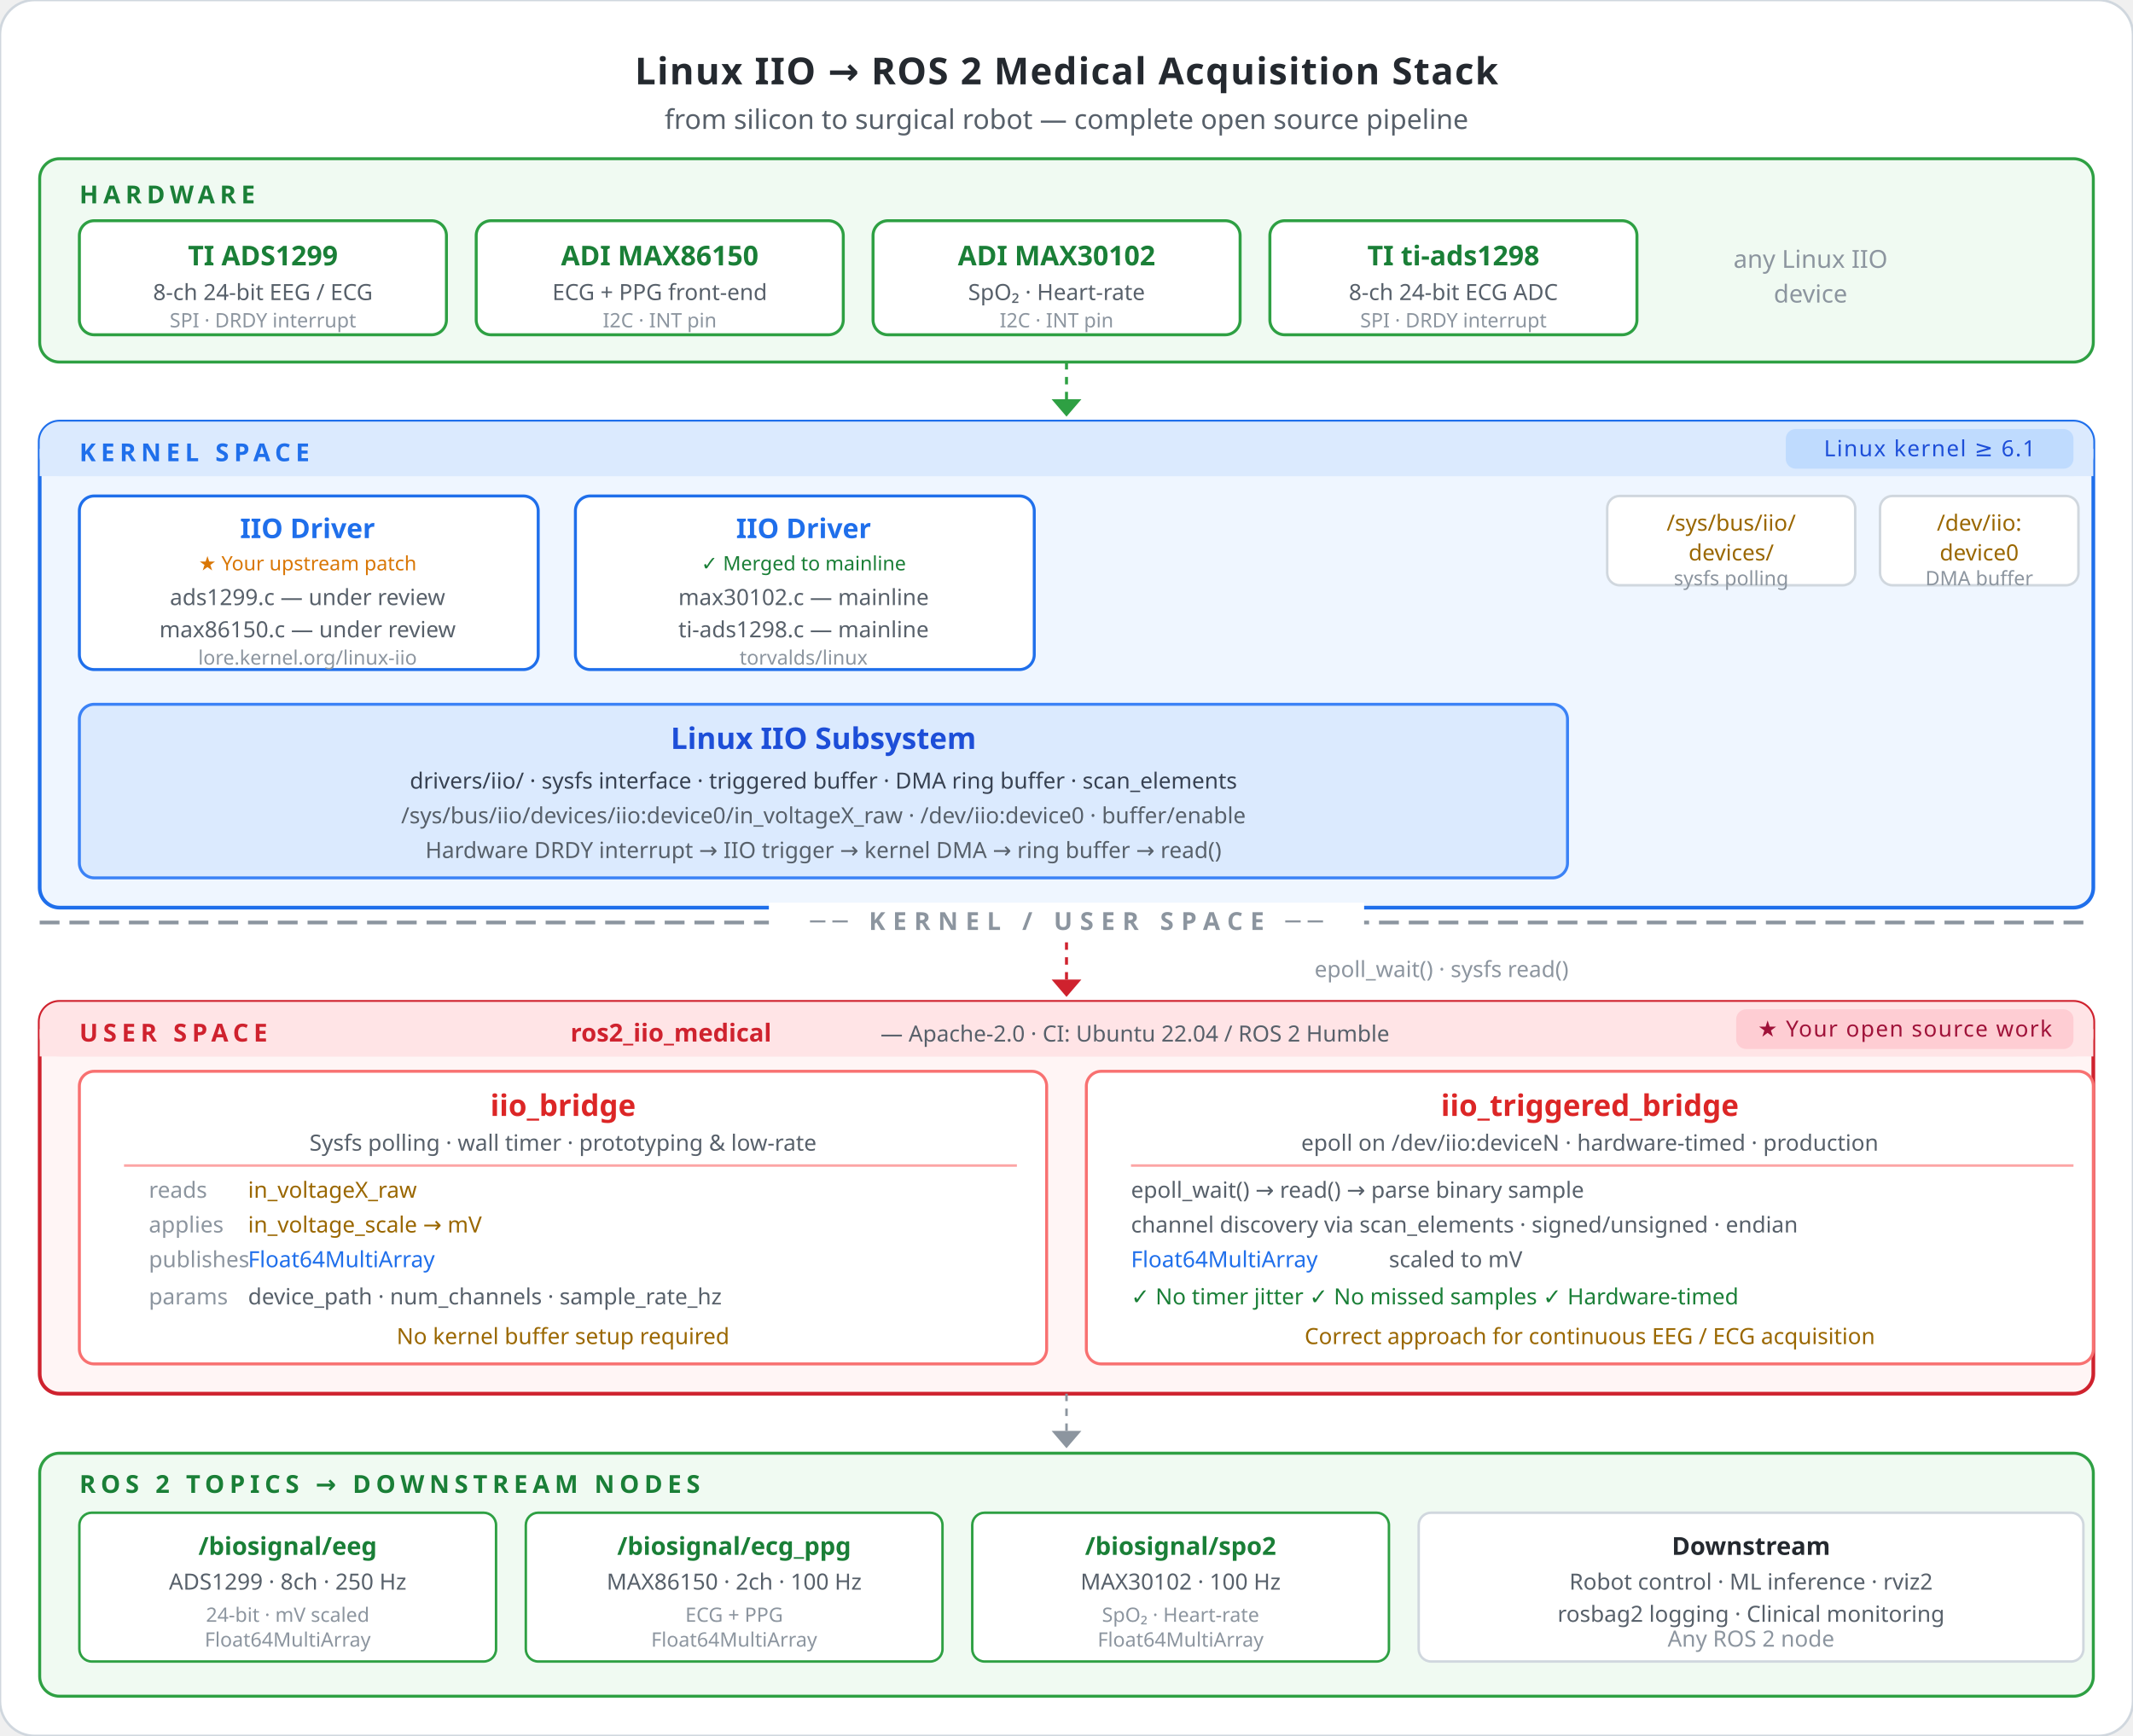
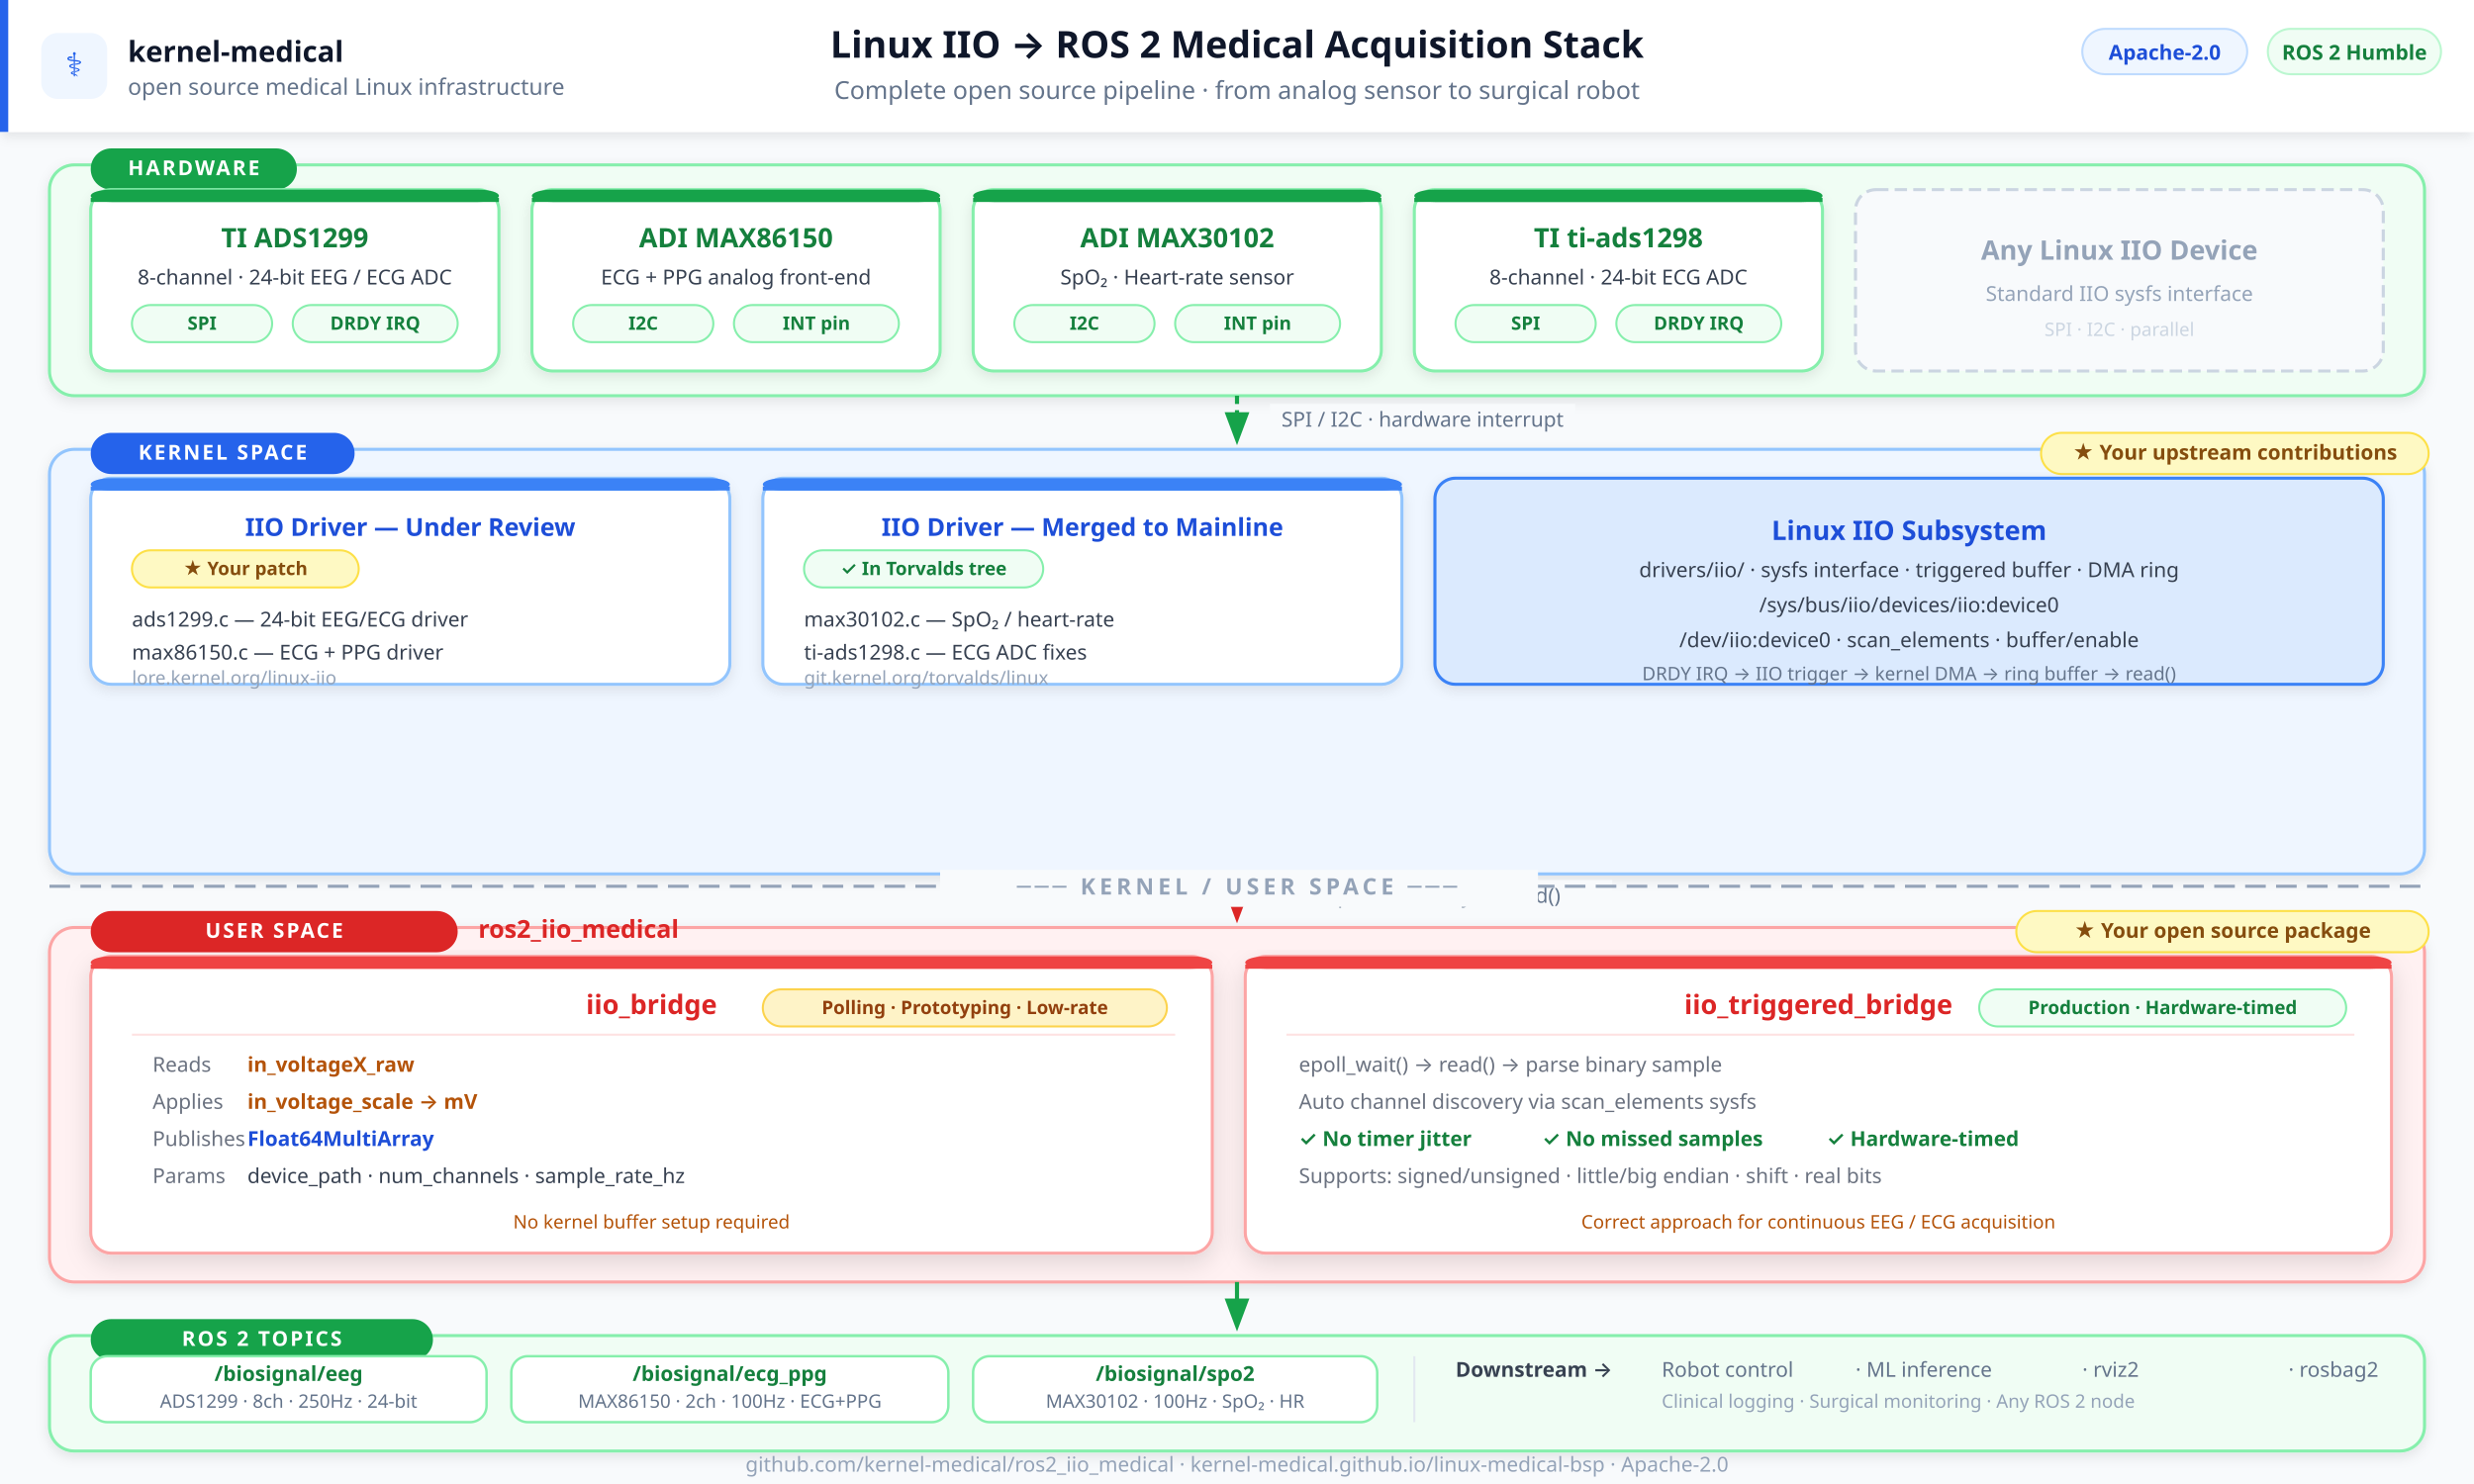
- <svg xmlns="http://www.w3.org/2000/svg" viewBox="0 0 860 700" font-family="'Segoe UI', system-ui, sans-serif">
-   <rect width="860" height="700" fill="#ffffff" rx="14" stroke="#d0d7de" stroke-width="1" />
-   <text x="430" y="34" fill="#24292f" font-size="15" font-weight="bold" text-anchor="middle" letter-spacing="0.5">Linux IIO → ROS 2 Medical Acquisition Stack</text>
-   <text x="430" y="52" fill="#57606a" font-size="11" text-anchor="middle">from silicon to surgical robot — complete open source pipeline</text>
-   <rect x="16" y="64" width="828" height="82" fill="#f0faf2" rx="8" stroke="#2ea043" stroke-width="1.2" />
-   <text x="32" y="82" fill="#1a7f37" font-size="10" font-weight="bold" letter-spacing="2">HARDWARE</text>
-   <rect x="32" y="89" width="148" height="46" fill="#ffffff" rx="6" stroke="#2ea043" stroke-width="1.2" />
-   <text x="106" y="107" fill="#1a7f37" font-size="11" font-weight="bold" text-anchor="middle">TI ADS1299</text>
-   <text x="106" y="121" fill="#57606a" font-size="9" text-anchor="middle">8-ch 24-bit EEG / ECG</text>
-   <text x="106" y="132" fill="#8c959f" font-size="8" text-anchor="middle">SPI · DRDY interrupt</text>
-   <rect x="192" y="89" width="148" height="46" fill="#ffffff" rx="6" stroke="#2ea043" stroke-width="1.2" />
-   <text x="266" y="107" fill="#1a7f37" font-size="11" font-weight="bold" text-anchor="middle">ADI MAX86150</text>
-   <text x="266" y="121" fill="#57606a" font-size="9" text-anchor="middle">ECG + PPG front-end</text>
-   <text x="266" y="132" fill="#8c959f" font-size="8" text-anchor="middle">I2C · INT pin</text>
-   <rect x="352" y="89" width="148" height="46" fill="#ffffff" rx="6" stroke="#2ea043" stroke-width="1.2" />
-   <text x="426" y="107" fill="#1a7f37" font-size="11" font-weight="bold" text-anchor="middle">ADI MAX30102</text>
-   <text x="426" y="121" fill="#57606a" font-size="9" text-anchor="middle">SpO₂ · Heart-rate</text>
-   <text x="426" y="132" fill="#8c959f" font-size="8" text-anchor="middle">I2C · INT pin</text>
-   <rect x="512" y="89" width="148" height="46" fill="#ffffff" rx="6" stroke="#2ea043" stroke-width="1.2" />
-   <text x="586" y="107" fill="#1a7f37" font-size="11" font-weight="bold" text-anchor="middle">TI ti-ads1298</text>
-   <text x="586" y="121" fill="#57606a" font-size="9" text-anchor="middle">8-ch 24-bit ECG ADC</text>
-   <text x="586" y="132" fill="#8c959f" font-size="8" text-anchor="middle">SPI · DRDY interrupt</text>
-   <text x="730" y="108" fill="#8c959f" font-size="10" text-anchor="middle">any Linux IIO</text>
-   <text x="730" y="122" fill="#8c959f" font-size="10" text-anchor="middle">device</text>
-   <line x1="430" y1="146" x2="430" y2="164" stroke="#2ea043" stroke-width="1.2" stroke-dasharray="3,3" />
-   <polygon points="424,161 436,161 430,168" fill="#2ea043" />
-   <rect x="16" y="170" width="828" height="196" fill="#eff6ff" rx="8" stroke="#1f6feb" stroke-width="1.5" />
-   <rect x="16" y="170" width="828" height="22" fill="#dbeafe" rx="8" />
-   <rect x="16" y="181" width="828" height="11" fill="#dbeafe" />
-   <text x="32" y="186" fill="#1f6feb" font-size="10" font-weight="bold" letter-spacing="2">KERNEL SPACE</text>
-   <rect x="720" y="173" width="116" height="16" fill="#bfdbfe" rx="4" />
-   <text x="778" y="184" fill="#1d4ed8" font-size="9" text-anchor="middle" letter-spacing="0.5">Linux kernel ≥ 6.1</text>
-   <rect x="32" y="200" width="185" height="70" fill="#ffffff" rx="6" stroke="#1f6feb" stroke-width="1.2" />
-   <text x="124" y="217" fill="#1f6feb" font-size="11" font-weight="bold" text-anchor="middle">IIO Driver</text>
-   <text x="124" y="230" fill="#d97706" font-size="8" text-anchor="middle">★ Your upstream patch</text>
-   <text x="124" y="244" fill="#57606a" font-size="9" text-anchor="middle">ads1299.c — under review</text>
-   <text x="124" y="257" fill="#57606a" font-size="9" text-anchor="middle">max86150.c — under review</text>
-   <text x="124" y="268" fill="#8c959f" font-size="8" text-anchor="middle">lore.kernel.org/linux-iio</text>
-   <rect x="232" y="200" width="185" height="70" fill="#ffffff" rx="6" stroke="#1f6feb" stroke-width="1.2" />
-   <text x="324" y="217" fill="#1f6feb" font-size="11" font-weight="bold" text-anchor="middle">IIO Driver</text>
-   <text x="324" y="230" fill="#1a7f37" font-size="8" text-anchor="middle">✓ Merged to mainline</text>
-   <text x="324" y="244" fill="#57606a" font-size="9" text-anchor="middle">max30102.c — mainline</text>
-   <text x="324" y="257" fill="#57606a" font-size="9" text-anchor="middle">ti-ads1298.c — mainline</text>
-   <text x="324" y="268" fill="#8c959f" font-size="8" text-anchor="middle">torvalds/linux</text>
-   <rect x="32" y="284" width="600" height="70" fill="#dbeafe" rx="6" stroke="#3b82f6" stroke-width="1.2" />
-   <text x="332" y="302" fill="#1d4ed8" font-size="12" font-weight="bold" text-anchor="middle">Linux IIO Subsystem</text>
-   <text x="332" y="318" fill="#374151" font-size="9" text-anchor="middle">drivers/iio/ · sysfs interface · triggered buffer · DMA ring buffer · scan_elements</text>
-   <text x="332" y="332" fill="#57606a" font-size="9" text-anchor="middle">/sys/bus/iio/devices/iio:device0/in_voltageX_raw  ·  /dev/iio:device0  ·  buffer/enable</text>
-   <text x="332" y="346" fill="#57606a" font-size="9" text-anchor="middle">Hardware DRDY interrupt → IIO trigger → kernel DMA → ring buffer → read()</text>
-   <rect x="648" y="200" width="100" height="36" fill="#ffffff" rx="5" stroke="#d0d7de" stroke-width="1" />
-   <text x="698" y="214" fill="#9a6700" font-size="9" text-anchor="middle">/sys/bus/iio/</text>
-   <text x="698" y="226" fill="#9a6700" font-size="9" text-anchor="middle">devices/</text>
-   <text x="698" y="236" fill="#8c959f" font-size="8" text-anchor="middle">sysfs polling</text>
-   <rect x="758" y="200" width="80" height="36" fill="#ffffff" rx="5" stroke="#d0d7de" stroke-width="1" />
-   <text x="798" y="214" fill="#9a6700" font-size="9" text-anchor="middle">/dev/iio:</text>
-   <text x="798" y="226" fill="#9a6700" font-size="9" text-anchor="middle">device0</text>
-   <text x="798" y="236" fill="#8c959f" font-size="8" text-anchor="middle">DMA buffer</text>
-   <line x1="16" y1="372" x2="844" y2="372" stroke="#8c959f" stroke-width="1.5" stroke-dasharray="8,4" />
-   <rect x="310" y="364" width="240" height="16" fill="#ffffff" />
-   <text x="430" y="375" fill="#8c959f" font-size="10" font-weight="bold" text-anchor="middle" letter-spacing="3">── KERNEL / USER SPACE ──</text>
-   <line x1="430" y1="380" x2="430" y2="398" stroke="#cf222e" stroke-width="1.2" stroke-dasharray="3,3" />
-   <polygon points="424,395 436,395 430,402" fill="#cf222e" />
-   <text x="530" y="394" fill="#8c959f" font-size="9">epoll_wait() · sysfs read()</text>
-   <rect x="16" y="404" width="828" height="158" fill="#fff5f5" rx="8" stroke="#cf222e" stroke-width="1.5" />
-   <rect x="16" y="404" width="828" height="22" fill="#ffe4e6" rx="8" />
-   <rect x="16" y="415" width="828" height="11" fill="#ffe4e6" />
-   <text x="32" y="420" fill="#cf222e" font-size="10" font-weight="bold" letter-spacing="2">USER SPACE</text>
-   <text x="230" y="420" fill="#cf222e" font-size="10" font-weight="bold">ros2_iio_medical</text>
-   <text x="355" y="420" fill="#57606a" font-size="9">— Apache-2.0 · CI: Ubuntu 22.04 / ROS 2 Humble</text>
-   <rect x="700" y="407" width="136" height="16" fill="#fecdd3" rx="4" />
-   <text x="768" y="418" fill="#9f1239" font-size="9" text-anchor="middle" letter-spacing="0.5">★ Your open source work</text>
-   <rect x="32" y="432" width="390" height="118" fill="#ffffff" rx="6" stroke="#f87171" stroke-width="1.2" />
-   <text x="227" y="450" fill="#dc2626" font-size="12" font-weight="bold" text-anchor="middle">iio_bridge</text>
-   <text x="227" y="464" fill="#57606a" font-size="9" text-anchor="middle">Sysfs polling · wall timer · prototyping &amp; low-rate</text>
-   <line x1="50" y1="470" x2="410" y2="470" stroke="#fca5a5" stroke-width="1" />
-   <text x="60" y="483" fill="#8c959f" font-size="9">reads</text>
-   <text x="100" y="483" fill="#9a6700" font-size="9">in_voltageX_raw</text>
-   <text x="60" y="497" fill="#8c959f" font-size="9">applies</text>
-   <text x="100" y="497" fill="#9a6700" font-size="9">in_voltage_scale → mV</text>
-   <text x="60" y="511" fill="#8c959f" font-size="9">publishes</text>
-   <text x="100" y="511" fill="#1f6feb" font-size="9">Float64MultiArray</text>
-   <text x="60" y="526" fill="#8c959f" font-size="9">params</text>
-   <text x="100" y="526" fill="#57606a" font-size="9">device_path · num_channels · sample_rate_hz</text>
-   <text x="227" y="542" fill="#9a6700" font-size="9" text-anchor="middle">No kernel buffer setup required</text>
-   <rect x="438" y="432" width="406" height="118" fill="#ffffff" rx="6" stroke="#f87171" stroke-width="1.2" />
-   <text x="641" y="450" fill="#dc2626" font-size="12" font-weight="bold" text-anchor="middle">iio_triggered_bridge</text>
-   <text x="641" y="464" fill="#57606a" font-size="9" text-anchor="middle">epoll on /dev/iio:deviceN · hardware-timed · production</text>
-   <line x1="456" y1="470" x2="836" y2="470" stroke="#fca5a5" stroke-width="1" />
-   <text x="456" y="483" fill="#57606a" font-size="9">epoll_wait() → read() → parse binary sample</text>
-   <text x="456" y="497" fill="#57606a" font-size="9">channel discovery via scan_elements · signed/unsigned · endian</text>
-   <text x="456" y="511" fill="#1f6feb" font-size="9">Float64MultiArray  </text>
-   <text x="560" y="511" fill="#57606a" font-size="9">scaled to mV</text>
-   <text x="456" y="526" fill="#1a7f37" font-size="9">✓ No timer jitter  ✓ No missed samples  ✓ Hardware-timed</text>
-   <text x="641" y="542" fill="#9a6700" font-size="9" text-anchor="middle">Correct approach for continuous EEG / ECG acquisition</text>
-   <line x1="430" y1="562" x2="430" y2="580" stroke="#8c959f" stroke-width="1" stroke-dasharray="3,3" />
-   <polygon points="424,577 436,577 430,584" fill="#8c959f" />
-   <rect x="16" y="586" width="828" height="98" fill="#f0faf2" rx="8" stroke="#2ea043" stroke-width="1.2" />
-   <text x="32" y="602" fill="#1a7f37" font-size="10" font-weight="bold" letter-spacing="2">ROS 2 TOPICS  →  DOWNSTREAM NODES</text>
-   <rect x="32" y="610" width="168" height="60" fill="#ffffff" rx="5" stroke="#2ea043" stroke-width="1" />
-   <text x="116" y="627" fill="#1a7f37" font-size="10" font-weight="bold" text-anchor="middle">/biosignal/eeg</text>
-   <text x="116" y="641" fill="#57606a" font-size="9" text-anchor="middle">ADS1299 · 8ch · 250 Hz</text>
-   <text x="116" y="654" fill="#8c959f" font-size="8" text-anchor="middle">24-bit · mV scaled</text>
-   <text x="116" y="664" fill="#8c959f" font-size="8" text-anchor="middle">Float64MultiArray</text>
-   <rect x="212" y="610" width="168" height="60" fill="#ffffff" rx="5" stroke="#2ea043" stroke-width="1" />
-   <text x="296" y="627" fill="#1a7f37" font-size="10" font-weight="bold" text-anchor="middle">/biosignal/ecg_ppg</text>
-   <text x="296" y="641" fill="#57606a" font-size="9" text-anchor="middle">MAX86150 · 2ch · 100 Hz</text>
-   <text x="296" y="654" fill="#8c959f" font-size="8" text-anchor="middle">ECG + PPG</text>
-   <text x="296" y="664" fill="#8c959f" font-size="8" text-anchor="middle">Float64MultiArray</text>
-   <rect x="392" y="610" width="168" height="60" fill="#ffffff" rx="5" stroke="#2ea043" stroke-width="1" />
-   <text x="476" y="627" fill="#1a7f37" font-size="10" font-weight="bold" text-anchor="middle">/biosignal/spo2</text>
-   <text x="476" y="641" fill="#57606a" font-size="9" text-anchor="middle">MAX30102 · 100 Hz</text>
-   <text x="476" y="654" fill="#8c959f" font-size="8" text-anchor="middle">SpO₂ · Heart-rate</text>
-   <text x="476" y="664" fill="#8c959f" font-size="8" text-anchor="middle">Float64MultiArray</text>
-   <rect x="572" y="610" width="268" height="60" fill="#ffffff" rx="5" stroke="#d0d7de" stroke-width="1" />
-   <text x="706" y="627" fill="#24292f" font-size="10" font-weight="bold" text-anchor="middle">Downstream</text>
-   <text x="706" y="641" fill="#57606a" font-size="9" text-anchor="middle">Robot control · ML inference · rviz2</text>
-   <text x="706" y="654" fill="#57606a" font-size="9" text-anchor="middle">rosbag2 logging · Clinical monitoring</text>
-   <text x="706" y="664" fill="#8c959f" font-size="9" text-anchor="middle">Any ROS 2 node</text>
+ <svg xmlns="http://www.w3.org/2000/svg" viewBox="0 0 1200 720" font-family="'Segoe UI',system-ui,-apple-system,sans-serif">
+   <defs>
+     <filter id="shadow" x="-5%" y="-5%" width="110%" height="120%">
+       <feDropShadow dx="0" dy="2" stdDeviation="3" flood-color="#00000018" />
+     </filter>
+     <filter id="shadow-md" x="-5%" y="-5%" width="115%" height="125%">
+       <feDropShadow dx="0" dy="4" stdDeviation="6" flood-color="#00000020" />
+     </filter>
+     <marker id="arrow-green" markerWidth="8" markerHeight="8" refX="6" refY="3" orient="auto">
+       <path d="M0,0 L0,6 L8,3 z" fill="#16a34a" />
+     </marker>
+     <marker id="arrow-blue" markerWidth="8" markerHeight="8" refX="6" refY="3" orient="auto">
+       <path d="M0,0 L0,6 L8,3 z" fill="#2563eb" />
+     </marker>
+     <marker id="arrow-red" markerWidth="8" markerHeight="8" refX="6" refY="3" orient="auto">
+       <path d="M0,0 L0,6 L8,3 z" fill="#dc2626" />
+     </marker>
+     <marker id="arrow-gray" markerWidth="8" markerHeight="8" refX="6" refY="3" orient="auto">
+       <path d="M0,0 L0,6 L8,3 z" fill="#94a3b8" />
+     </marker>
+   </defs>
+   <rect width="1200" height="720" fill="#f8fafc" />
+   <rect x="0" y="0" width="1200" height="64" fill="#ffffff" filter="url(#shadow)" />
+   <rect x="0" y="0" width="4" height="64" fill="#2563eb" />
+   <rect x="20" y="16" width="32" height="32" fill="#eff6ff" rx="8" />
+   <text x="36" y="37" fill="#2563eb" font-size="16" text-anchor="middle">⚕</text>
+   <text x="62" y="30" fill="#0f172a" font-size="14" font-weight="700">kernel-medical</text>
+   <text x="62" y="46" fill="#64748b" font-size="11">open source medical Linux infrastructure</text>
+   <text x="600" y="28" fill="#0f172a" font-size="18" font-weight="700" text-anchor="middle">Linux IIO → ROS 2 Medical Acquisition Stack</text>
+   <text x="600" y="48" fill="#64748b" font-size="12" text-anchor="middle">Complete open source pipeline · from analog sensor to surgical robot</text>
+   <rect x="1010" y="14" width="80" height="22" fill="#eff6ff" rx="11" stroke="#bfdbfe" stroke-width="1" />
+   <text x="1050" y="29" fill="#1d4ed8" font-size="10" font-weight="600" text-anchor="middle">Apache-2.0</text>
+   <rect x="1100" y="14" width="84" height="22" fill="#f0fdf4" rx="11" stroke="#bbf7d0" stroke-width="1" />
+   <text x="1142" y="29" fill="#15803d" font-size="10" font-weight="600" text-anchor="middle">ROS 2 Humble</text>
+   <rect x="24" y="80" width="1152" height="112" fill="#f0fdf4" rx="12" stroke="#86efac" stroke-width="1.5" filter="url(#shadow)" />
+   <rect x="44" y="72" width="100" height="20" fill="#16a34a" rx="10" />
+   <text x="94" y="85" fill="#ffffff" font-size="10" font-weight="700" text-anchor="middle" letter-spacing="1">HARDWARE</text>
+   <rect x="44" y="92" width="198" height="88" fill="#ffffff" rx="10" stroke="#86efac" stroke-width="1.5" filter="url(#shadow)" />
+   <rect x="44" y="92" width="198" height="6" fill="#16a34a" rx="10" />
+   <rect x="44" y="96" width="198" height="2" fill="#16a34a" />
+   <text x="143" y="120" fill="#15803d" font-size="13" font-weight="700" text-anchor="middle">TI ADS1299</text>
+   <text x="143" y="138" fill="#374151" font-size="10" text-anchor="middle">8-channel · 24-bit EEG / ECG ADC</text>
+   <rect x="64" y="148" width="68" height="18" fill="#f0fdf4" rx="9" stroke="#86efac" stroke-width="1" />
+   <text x="98" y="160" fill="#15803d" font-size="9" font-weight="600" text-anchor="middle">SPI</text>
+   <rect x="142" y="148" width="80" height="18" fill="#f0fdf4" rx="9" stroke="#86efac" stroke-width="1" />
+   <text x="182" y="160" fill="#15803d" font-size="9" font-weight="600" text-anchor="middle">DRDY IRQ</text>
+   <rect x="258" y="92" width="198" height="88" fill="#ffffff" rx="10" stroke="#86efac" stroke-width="1.5" filter="url(#shadow)" />
+   <rect x="258" y="92" width="198" height="6" fill="#16a34a" rx="10" />
+   <rect x="258" y="96" width="198" height="2" fill="#16a34a" />
+   <text x="357" y="120" fill="#15803d" font-size="13" font-weight="700" text-anchor="middle">ADI MAX86150</text>
+   <text x="357" y="138" fill="#374151" font-size="10" text-anchor="middle">ECG + PPG analog front-end</text>
+   <rect x="278" y="148" width="68" height="18" fill="#f0fdf4" rx="9" stroke="#86efac" stroke-width="1" />
+   <text x="312" y="160" fill="#15803d" font-size="9" font-weight="600" text-anchor="middle">I2C</text>
+   <rect x="356" y="148" width="80" height="18" fill="#f0fdf4" rx="9" stroke="#86efac" stroke-width="1" />
+   <text x="396" y="160" fill="#15803d" font-size="9" font-weight="600" text-anchor="middle">INT pin</text>
+   <rect x="472" y="92" width="198" height="88" fill="#ffffff" rx="10" stroke="#86efac" stroke-width="1.5" filter="url(#shadow)" />
+   <rect x="472" y="92" width="198" height="6" fill="#16a34a" rx="10" />
+   <rect x="472" y="96" width="198" height="2" fill="#16a34a" />
+   <text x="571" y="120" fill="#15803d" font-size="13" font-weight="700" text-anchor="middle">ADI MAX30102</text>
+   <text x="571" y="138" fill="#374151" font-size="10" text-anchor="middle">SpO₂ · Heart-rate sensor</text>
+   <rect x="492" y="148" width="68" height="18" fill="#f0fdf4" rx="9" stroke="#86efac" stroke-width="1" />
+   <text x="526" y="160" fill="#15803d" font-size="9" font-weight="600" text-anchor="middle">I2C</text>
+   <rect x="570" y="148" width="80" height="18" fill="#f0fdf4" rx="9" stroke="#86efac" stroke-width="1" />
+   <text x="610" y="160" fill="#15803d" font-size="9" font-weight="600" text-anchor="middle">INT pin</text>
+   <rect x="686" y="92" width="198" height="88" fill="#ffffff" rx="10" stroke="#86efac" stroke-width="1.5" filter="url(#shadow)" />
+   <rect x="686" y="92" width="198" height="6" fill="#16a34a" rx="10" />
+   <rect x="686" y="96" width="198" height="2" fill="#16a34a" />
+   <text x="785" y="120" fill="#15803d" font-size="13" font-weight="700" text-anchor="middle">TI ti-ads1298</text>
+   <text x="785" y="138" fill="#374151" font-size="10" text-anchor="middle">8-channel · 24-bit ECG ADC</text>
+   <rect x="706" y="148" width="68" height="18" fill="#f0fdf4" rx="9" stroke="#86efac" stroke-width="1" />
+   <text x="740" y="160" fill="#15803d" font-size="9" font-weight="600" text-anchor="middle">SPI</text>
+   <rect x="784" y="148" width="80" height="18" fill="#f0fdf4" rx="9" stroke="#86efac" stroke-width="1" />
+   <text x="824" y="160" fill="#15803d" font-size="9" font-weight="600" text-anchor="middle">DRDY IRQ</text>
+   <rect x="900" y="92" width="256" height="88" fill="#f8fafc" rx="10" stroke="#cbd5e1" stroke-width="1.5" stroke-dasharray="6,3" />
+   <text x="1028" y="126" fill="#94a3b8" font-size="13" font-weight="600" text-anchor="middle">Any Linux IIO Device</text>
+   <text x="1028" y="146" fill="#94a3b8" font-size="10" text-anchor="middle">Standard IIO sysfs interface</text>
+   <text x="1028" y="163" fill="#cbd5e1" font-size="9" text-anchor="middle">SPI · I2C · parallel</text>
+   <line x1="600" y1="192" x2="600" y2="212" stroke="#16a34a" stroke-width="2" stroke-dasharray="4,3" marker-end="url(#arrow-green)" />
+   <rect x="616" y="196" width="148" height="14" fill="#f8fafc" />
+   <text x="690" y="207" fill="#64748b" font-size="10" text-anchor="middle">SPI / I2C · hardware interrupt</text>
+   <rect x="24" y="218" width="1152" height="206" fill="#eff6ff" rx="12" stroke="#93c5fd" stroke-width="1.5" filter="url(#shadow)" />
+   <rect x="44" y="210" width="128" height="20" fill="#2563eb" rx="10" />
+   <text x="108" y="223" fill="#ffffff" font-size="10" font-weight="700" text-anchor="middle" letter-spacing="1">KERNEL SPACE</text>
+   <rect x="990" y="210" width="188" height="20" fill="#fef9c3" rx="10" stroke="#fde047" stroke-width="1" />
+   <text x="1084" y="223" fill="#854d0e" font-size="10" font-weight="600" text-anchor="middle">★ Your upstream contributions</text>
+   <rect x="44" y="232" width="310" height="100" fill="#ffffff" rx="10" stroke="#93c5fd" stroke-width="1.5" filter="url(#shadow)" />
+   <rect x="44" y="232" width="310" height="6" fill="#3b82f6" rx="10" />
+   <rect x="44" y="236" width="310" height="2" fill="#3b82f6" />
+   <text x="199" y="260" fill="#1d4ed8" font-size="12" font-weight="700" text-anchor="middle">IIO Driver — Under Review</text>
+   <rect x="64" y="267" width="110" height="18" fill="#fef9c3" rx="9" stroke="#fde047" stroke-width="1" />
+   <text x="119" y="279" fill="#854d0e" font-size="9" font-weight="600" text-anchor="middle">★ Your patch</text>
+   <text x="64" y="304" fill="#374151" font-size="10">ads1299.c — 24-bit EEG/ECG driver</text>
+   <text x="64" y="320" fill="#374151" font-size="10">max86150.c — ECG + PPG driver</text>
+   <text x="64" y="332" fill="#94a3b8" font-size="9">lore.kernel.org/linux-iio</text>
+   <rect x="370" y="232" width="310" height="100" fill="#ffffff" rx="10" stroke="#93c5fd" stroke-width="1.5" filter="url(#shadow)" />
+   <rect x="370" y="232" width="310" height="6" fill="#3b82f6" rx="10" />
+   <rect x="370" y="236" width="310" height="2" fill="#3b82f6" />
+   <text x="525" y="260" fill="#1d4ed8" font-size="12" font-weight="700" text-anchor="middle">IIO Driver — Merged to Mainline</text>
+   <rect x="390" y="267" width="116" height="18" fill="#f0fdf4" rx="9" stroke="#86efac" stroke-width="1" />
+   <text x="448" y="279" fill="#15803d" font-size="9" font-weight="600" text-anchor="middle">✓ In Torvalds tree</text>
+   <text x="390" y="304" fill="#374151" font-size="10">max30102.c — SpO₂ / heart-rate</text>
+   <text x="390" y="320" fill="#374151" font-size="10">ti-ads1298.c — ECG ADC fixes</text>
+   <text x="390" y="332" fill="#94a3b8" font-size="9">git.kernel.org/torvalds/linux</text>
+   <rect x="696" y="232" width="460" height="100" fill="#dbeafe" rx="10" stroke="#3b82f6" stroke-width="1.5" filter="url(#shadow)" />
+   <text x="926" y="262" fill="#1d4ed8" font-size="13" font-weight="700" text-anchor="middle">Linux IIO Subsystem</text>
+   <text x="926" y="280" fill="#374151" font-size="10" text-anchor="middle">drivers/iio/ · sysfs interface · triggered buffer · DMA ring</text>
+   <text x="926" y="297" fill="#374151" font-size="10" text-anchor="middle">/sys/bus/iio/devices/iio:device0</text>
+   <text x="926" y="314" fill="#374151" font-size="10" text-anchor="middle">/dev/iio:device0 · scan_elements · buffer/enable</text>
+   <text x="926" y="330" fill="#64748b" font-size="9" text-anchor="middle">DRDY IRQ → IIO trigger → kernel DMA → ring buffer → read()</text>
+   <line x1="600" y1="424" x2="600" y2="444" stroke="#dc2626" stroke-width="2" stroke-dasharray="4,3" marker-end="url(#arrow-red)" />
+   <rect x="616" y="427" width="166" height="14" fill="#f8fafc" />
+   <text x="700" y="438" fill="#64748b" font-size="10" text-anchor="middle">epoll_wait() · sysfs read()</text>
+   <line x1="24" y1="430" x2="1176" y2="430" stroke="#94a3b8" stroke-width="1.5" stroke-dasharray="10,5" />
+   <rect x="456" y="422" width="290" height="18" fill="#f8fafc" />
+   <text x="600" y="434" fill="#94a3b8" font-size="11" font-weight="600" text-anchor="middle" letter-spacing="2">─── KERNEL  /  USER SPACE ───</text>
+   <rect x="24" y="450" width="1152" height="172" fill="#fff1f2" rx="12" stroke="#fca5a5" stroke-width="1.5" filter="url(#shadow)" />
+   <rect x="44" y="442" width="178" height="20" fill="#dc2626" rx="10" />
+   <text x="133" y="455" fill="#ffffff" font-size="10" font-weight="700" text-anchor="middle" letter-spacing="1">USER SPACE</text>
+   <text x="232" y="455" fill="#dc2626" font-size="12" font-weight="700">ros2_iio_medical</text>
+   <rect x="978" y="442" width="200" height="20" fill="#fef9c3" rx="10" stroke="#fde047" stroke-width="1" />
+   <text x="1078" y="455" fill="#854d0e" font-size="10" font-weight="600" text-anchor="middle">★ Your open source package</text>
+   <rect x="44" y="464" width="544" height="144" fill="#ffffff" rx="10" stroke="#fca5a5" stroke-width="1.5" filter="url(#shadow-md)" />
+   <rect x="44" y="464" width="544" height="6" fill="#ef4444" rx="10" />
+   <rect x="44" y="468" width="544" height="2" fill="#ef4444" />
+   <text x="316" y="492" fill="#dc2626" font-size="13" font-weight="700" text-anchor="middle">iio_bridge</text>
+   <rect x="370" y="480" width="196" height="18" fill="#fef3c7" rx="9" stroke="#fcd34d" stroke-width="1" />
+   <text x="468" y="492" fill="#92400e" font-size="9" font-weight="600" text-anchor="middle">Polling · Prototyping · Low-rate</text>
+   <line x1="64" y1="502" x2="570" y2="502" stroke="#fee2e2" stroke-width="1" />
+   <text x="74" y="520" fill="#6b7280" font-size="10">Reads</text>
+   <text x="120" y="520" fill="#b45309" font-size="10" font-weight="600">in_voltageX_raw</text>
+   <text x="74" y="538" fill="#6b7280" font-size="10">Applies</text>
+   <text x="120" y="538" fill="#b45309" font-size="10" font-weight="600">in_voltage_scale → mV</text>
+   <text x="74" y="556" fill="#6b7280" font-size="10">Publishes</text>
+   <text x="120" y="556" fill="#1d4ed8" font-size="10" font-weight="600">Float64MultiArray</text>
+   <text x="74" y="574" fill="#6b7280" font-size="10">Params</text>
+   <text x="120" y="574" fill="#374151" font-size="10">device_path · num_channels · sample_rate_hz</text>
+   <text x="316" y="596" fill="#b45309" font-size="9" text-anchor="middle">No kernel buffer setup required</text>
+   <rect x="604" y="464" width="556" height="144" fill="#ffffff" rx="10" stroke="#fca5a5" stroke-width="1.5" filter="url(#shadow-md)" />
+   <rect x="604" y="464" width="556" height="6" fill="#ef4444" rx="10" />
+   <rect x="604" y="468" width="556" height="2" fill="#ef4444" />
+   <text x="882" y="492" fill="#dc2626" font-size="13" font-weight="700" text-anchor="middle">iio_triggered_bridge</text>
+   <rect x="960" y="480" width="178" height="18" fill="#f0fdf4" rx="9" stroke="#86efac" stroke-width="1" />
+   <text x="1049" y="492" fill="#15803d" font-size="9" font-weight="600" text-anchor="middle">Production · Hardware-timed</text>
+   <line x1="624" y1="502" x2="1142" y2="502" stroke="#fee2e2" stroke-width="1" />
+   <text x="630" y="520" fill="#6b7280" font-size="10">epoll_wait() → read() → parse binary sample</text>
+   <text x="630" y="538" fill="#6b7280" font-size="10">Auto channel discovery via scan_elements sysfs</text>
+   <text x="630" y="556" fill="#15803d" font-size="10" font-weight="600">✓ No timer jitter</text>
+   <text x="748" y="556" fill="#15803d" font-size="10" font-weight="600">✓ No missed samples</text>
+   <text x="886" y="556" fill="#15803d" font-size="10" font-weight="600">✓ Hardware-timed</text>
+   <text x="630" y="574" fill="#6b7280" font-size="10">Supports: signed/unsigned · little/big endian · shift · real bits</text>
+   <text x="882" y="596" fill="#b45309" font-size="9" text-anchor="middle">Correct approach for continuous EEG / ECG acquisition</text>
+   <line x1="600" y1="622" x2="600" y2="642" stroke="#16a34a" stroke-width="2" marker-end="url(#arrow-green)" />
+   <rect x="24" y="648" width="1152" height="56" fill="#f0fdf4" rx="12" stroke="#86efac" stroke-width="1.5" filter="url(#shadow)" />
+   <rect x="44" y="640" width="166" height="20" fill="#16a34a" rx="10" />
+   <text x="127" y="653" fill="#ffffff" font-size="10" font-weight="700" text-anchor="middle" letter-spacing="1">ROS 2 TOPICS</text>
+   <rect x="44" y="658" width="192" height="32" fill="#ffffff" rx="8" stroke="#86efac" stroke-width="1.2" />
+   <text x="140" y="670" fill="#15803d" font-size="10" font-weight="700" text-anchor="middle">/biosignal/eeg</text>
+   <text x="140" y="683" fill="#64748b" font-size="9" text-anchor="middle">ADS1299 · 8ch · 250Hz · 24-bit</text>
+   <rect x="248" y="658" width="212" height="32" fill="#ffffff" rx="8" stroke="#86efac" stroke-width="1.2" />
+   <text x="354" y="670" fill="#15803d" font-size="10" font-weight="700" text-anchor="middle">/biosignal/ecg_ppg</text>
+   <text x="354" y="683" fill="#64748b" font-size="9" text-anchor="middle">MAX86150 · 2ch · 100Hz · ECG+PPG</text>
+   <rect x="472" y="658" width="196" height="32" fill="#ffffff" rx="8" stroke="#86efac" stroke-width="1.2" />
+   <text x="570" y="670" fill="#15803d" font-size="10" font-weight="700" text-anchor="middle">/biosignal/spo2</text>
+   <text x="570" y="683" fill="#64748b" font-size="9" text-anchor="middle">MAX30102 · 100Hz · SpO₂ · HR</text>
+   <line x1="686" y1="658" x2="686" y2="690" stroke="#e2e8f0" stroke-width="1" />
+   <text x="706" y="668" fill="#374151" font-size="10" font-weight="600">Downstream →</text>
+   <text x="806" y="668" fill="#64748b" font-size="10">Robot control</text>
+   <text x="900" y="668" fill="#64748b" font-size="10">·  ML inference</text>
+   <text x="1010" y="668" fill="#64748b" font-size="10">·  rviz2</text>
+   <text x="1110" y="668" fill="#64748b" font-size="10">·  rosbag2</text>
+   <text x="806" y="683" fill="#94a3b8" font-size="9">Clinical logging · Surgical monitoring · Any ROS 2 node</text>
+   <text x="600" y="714" fill="#94a3b8" font-size="10" text-anchor="middle">github.com/kernel-medical/ros2_iio_medical  ·  kernel-medical.github.io/linux-medical-bsp  ·  Apache-2.0</text>
</svg>
